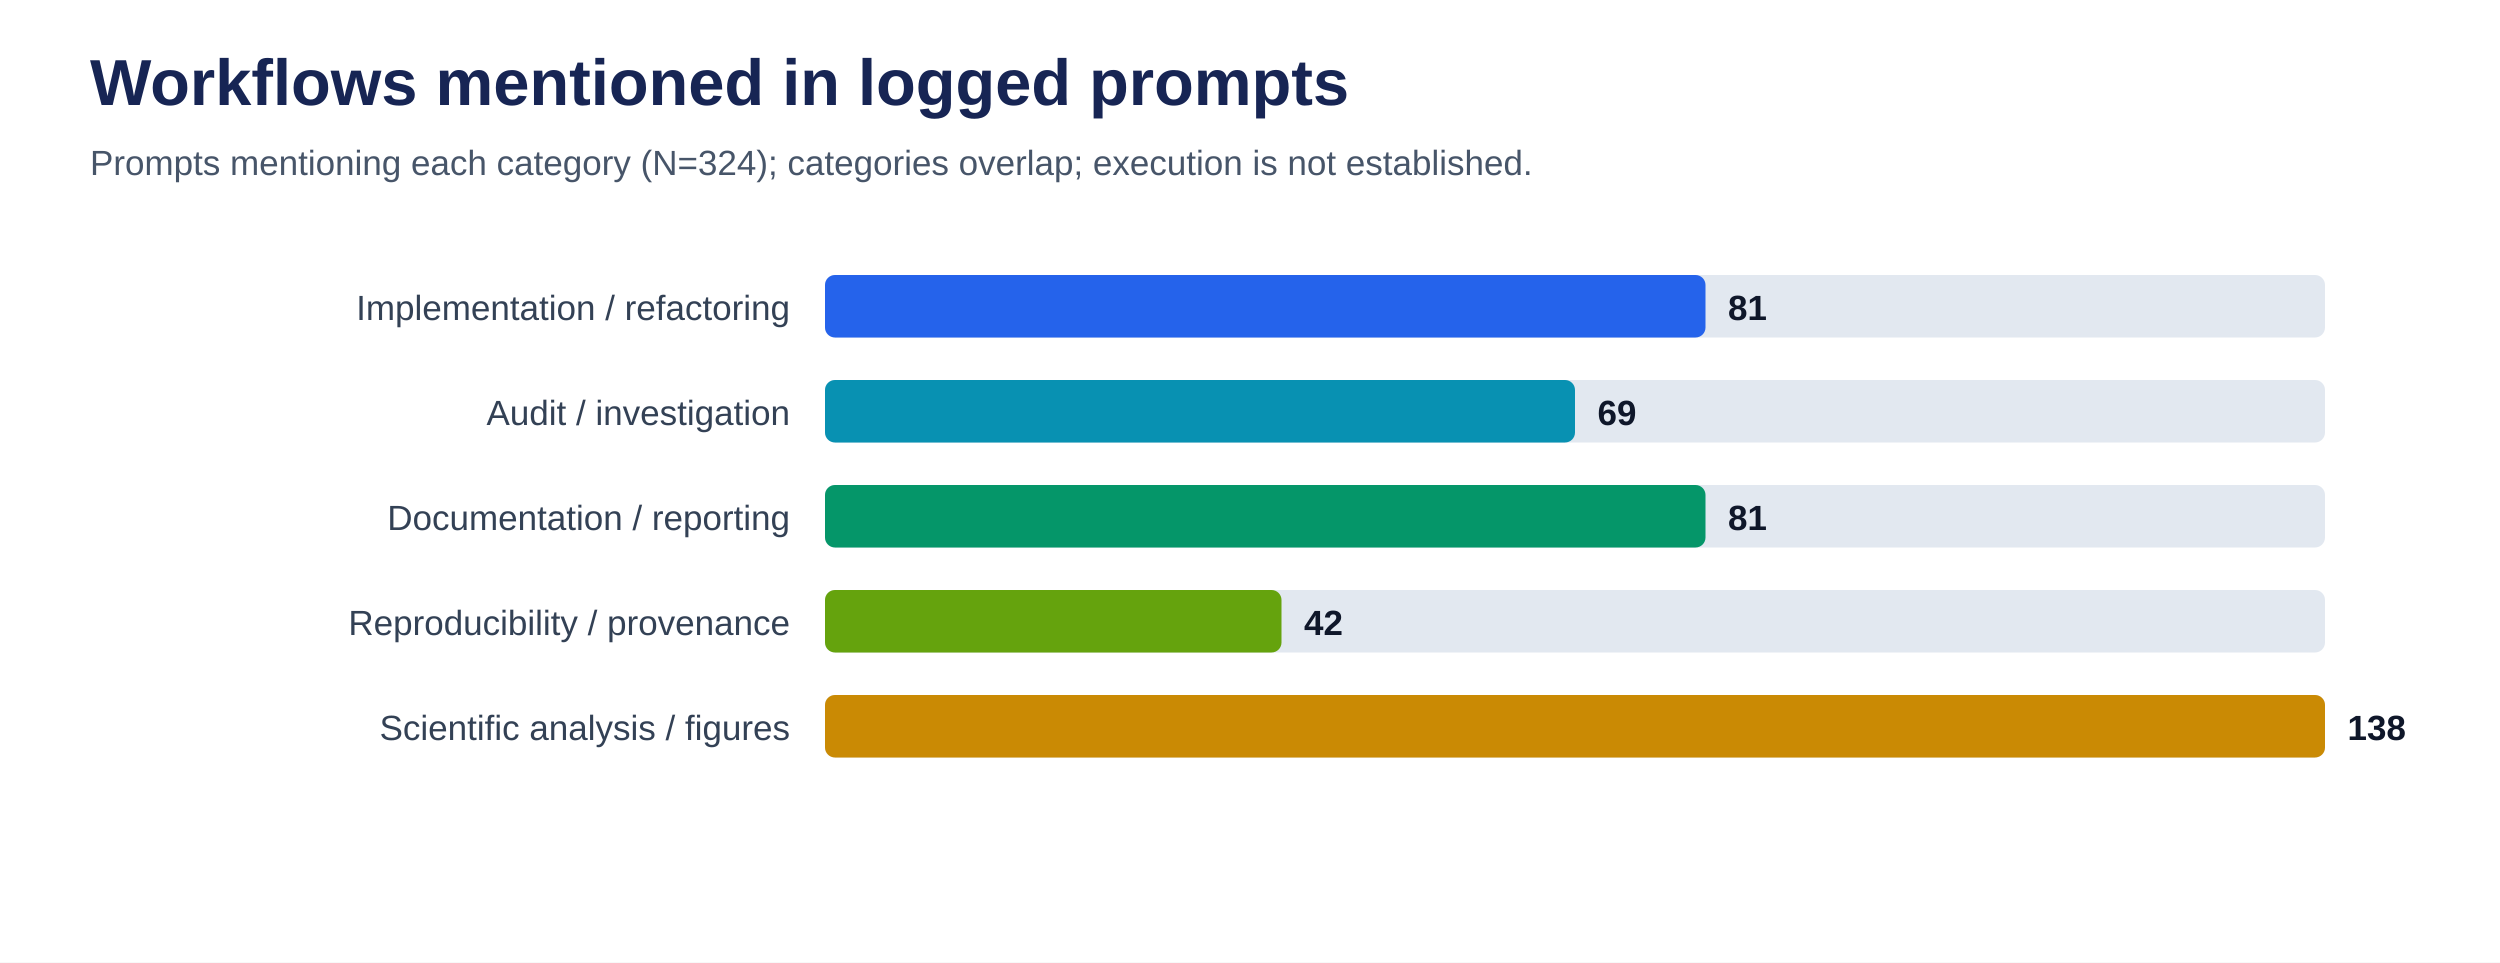
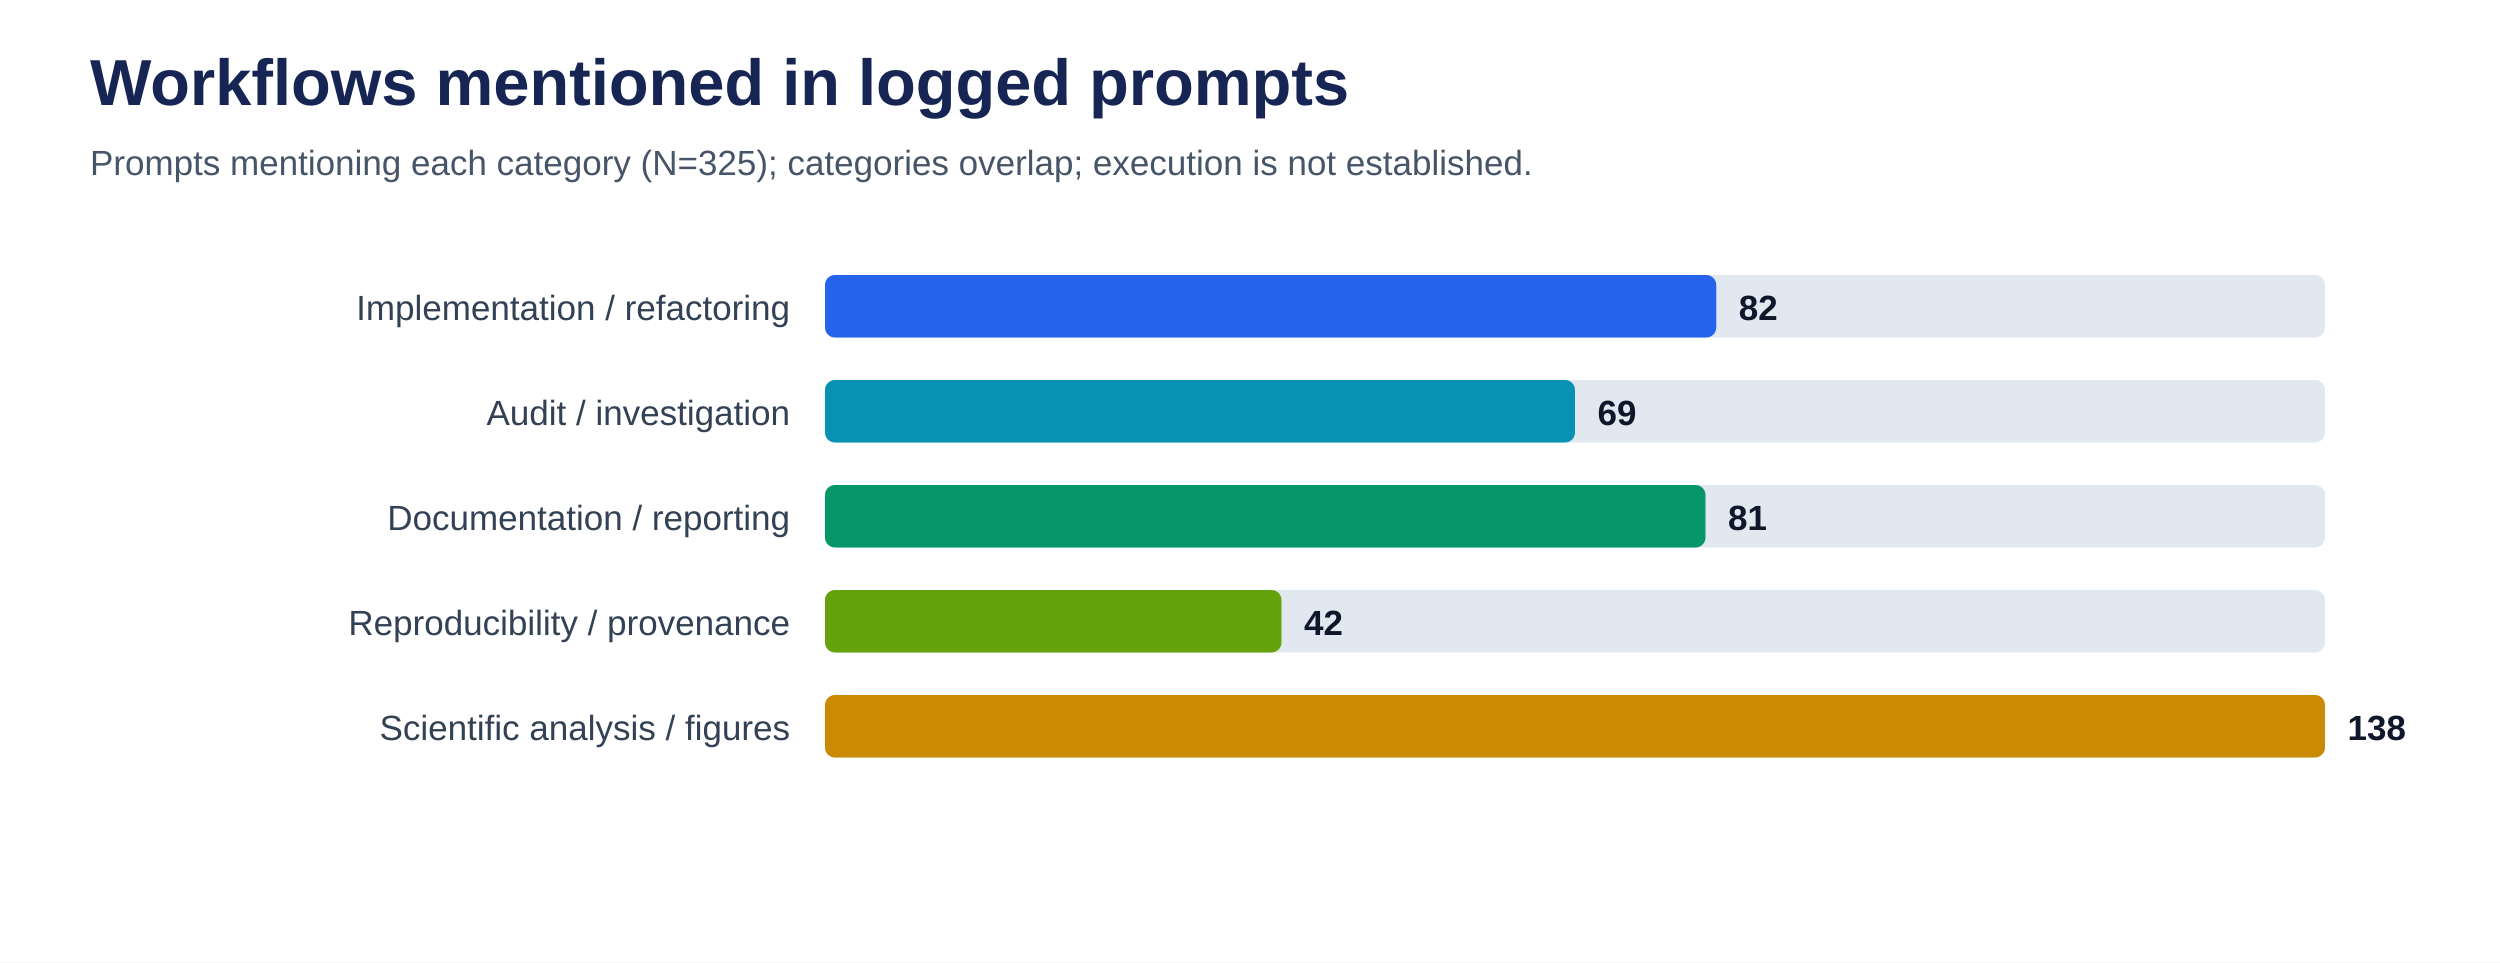
<svg xmlns="http://www.w3.org/2000/svg" viewBox="0 0 1000 385" role="img" aria-labelledby="title desc">
  <rect width="100%" height="100%" fill="#ffffff" />
  <text x="36" y="42" font-family="Arial, sans-serif" font-size="26" font-weight="700" fill="#172554">Workflows mentioned in logged prompts</text>
-   <text x="36" y="70" font-family="Arial, sans-serif" font-size="14" fill="#475569">Prompts mentioning each category (N=324); categories overlap; execution is not established.</text>
+   <text x="36" y="70" font-family="Arial, sans-serif" font-size="14" fill="#475569">Prompts mentioning each category (N=325); categories overlap; execution is not established.</text>
  <text x="316" y="128" text-anchor="end" font-family="Arial, sans-serif" font-size="14" fill="#334155">Implementation / refactoring</text>
  <rect x="330" y="110" width="600" height="25" rx="4" fill="#e2e8f0" />
-   <rect x="330" y="110" width="352.2" height="25" rx="4" fill="#2563eb" />
-   <text x="691.2" y="128" font-family="Arial, sans-serif" font-size="14" font-weight="700" fill="#0f172a">81</text>
+   <rect x="330" y="110" width="356.5" height="25" rx="4" fill="#2563eb" />
+   <text x="695.5" y="128" font-family="Arial, sans-serif" font-size="14" font-weight="700" fill="#0f172a">82</text>
  <text x="316" y="170" text-anchor="end" font-family="Arial, sans-serif" font-size="14" fill="#334155">Audit / investigation</text>
  <rect x="330" y="152" width="600" height="25" rx="4" fill="#e2e8f0" />
  <rect x="330" y="152" width="300.0" height="25" rx="4" fill="#0891b2" />
  <text x="639.0" y="170" font-family="Arial, sans-serif" font-size="14" font-weight="700" fill="#0f172a">69</text>
  <text x="316" y="212" text-anchor="end" font-family="Arial, sans-serif" font-size="14" fill="#334155">Documentation / reporting</text>
  <rect x="330" y="194" width="600" height="25" rx="4" fill="#e2e8f0" />
  <rect x="330" y="194" width="352.2" height="25" rx="4" fill="#059669" />
  <text x="691.2" y="212" font-family="Arial, sans-serif" font-size="14" font-weight="700" fill="#0f172a">81</text>
  <text x="316" y="254" text-anchor="end" font-family="Arial, sans-serif" font-size="14" fill="#334155">Reproducibility / provenance</text>
  <rect x="330" y="236" width="600" height="25" rx="4" fill="#e2e8f0" />
  <rect x="330" y="236" width="182.6" height="25" rx="4" fill="#65a30d" />
  <text x="521.6" y="254" font-family="Arial, sans-serif" font-size="14" font-weight="700" fill="#0f172a">42</text>
  <text x="316" y="296" text-anchor="end" font-family="Arial, sans-serif" font-size="14" fill="#334155">Scientific analysis / figures</text>
  <rect x="330" y="278" width="600" height="25" rx="4" fill="#e2e8f0" />
  <rect x="330" y="278" width="600.0" height="25" rx="4" fill="#ca8a04" />
  <text x="939.0" y="296" font-family="Arial, sans-serif" font-size="14" font-weight="700" fill="#0f172a">138</text>
</svg>
